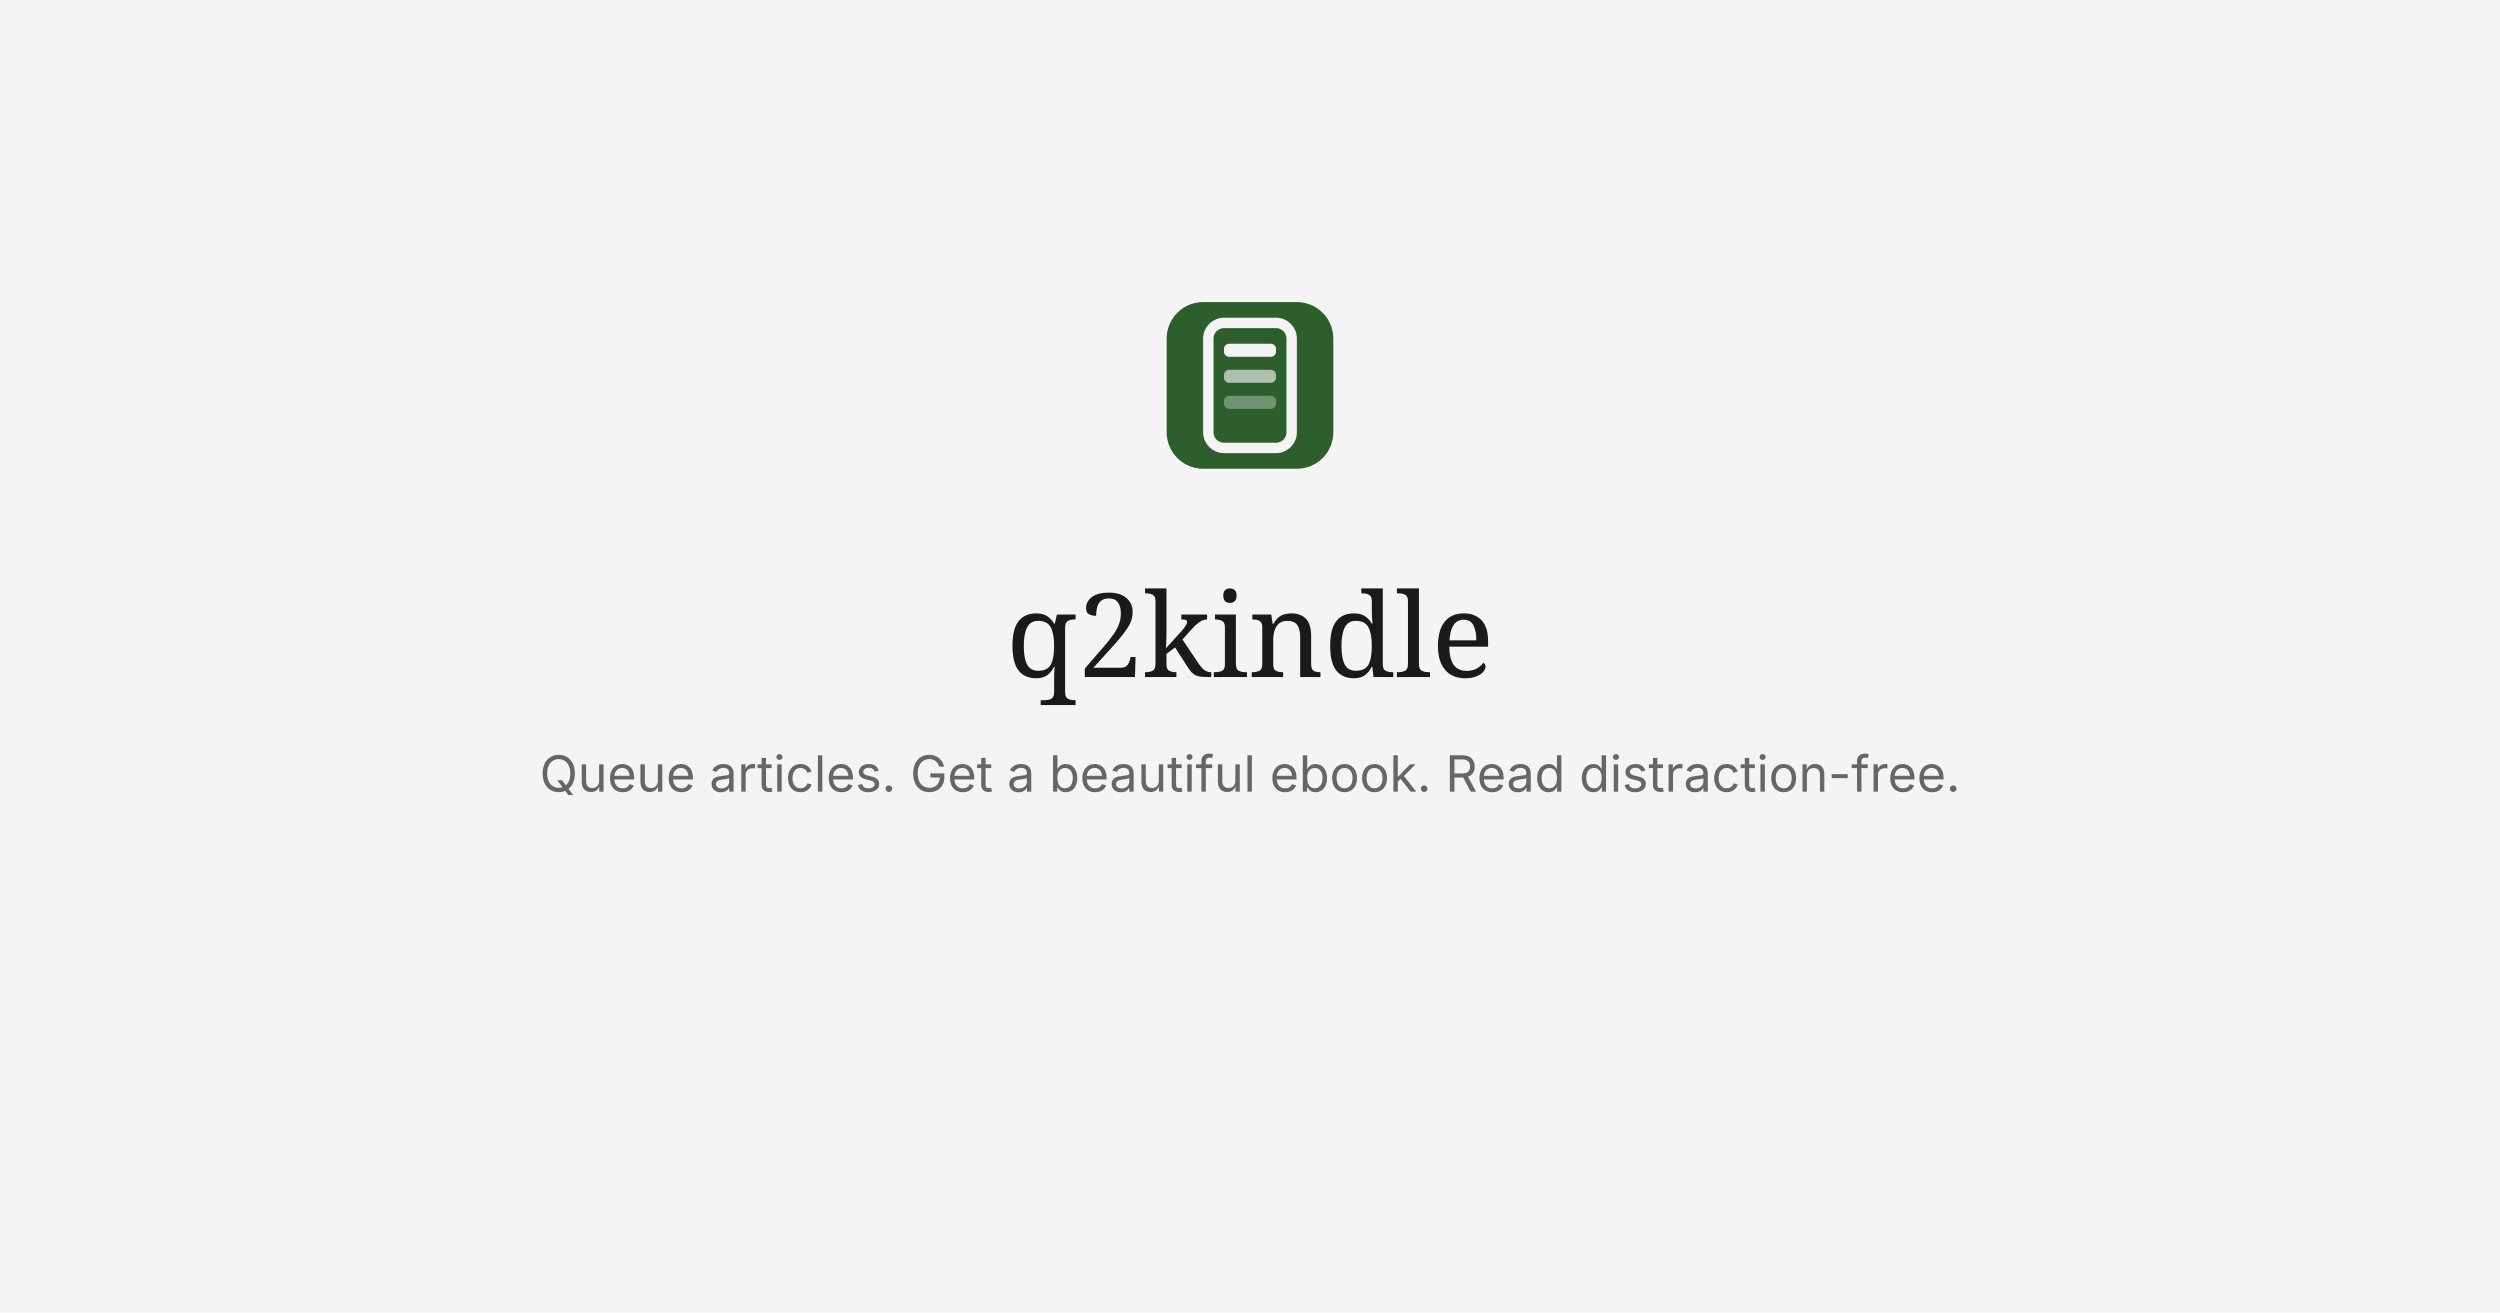
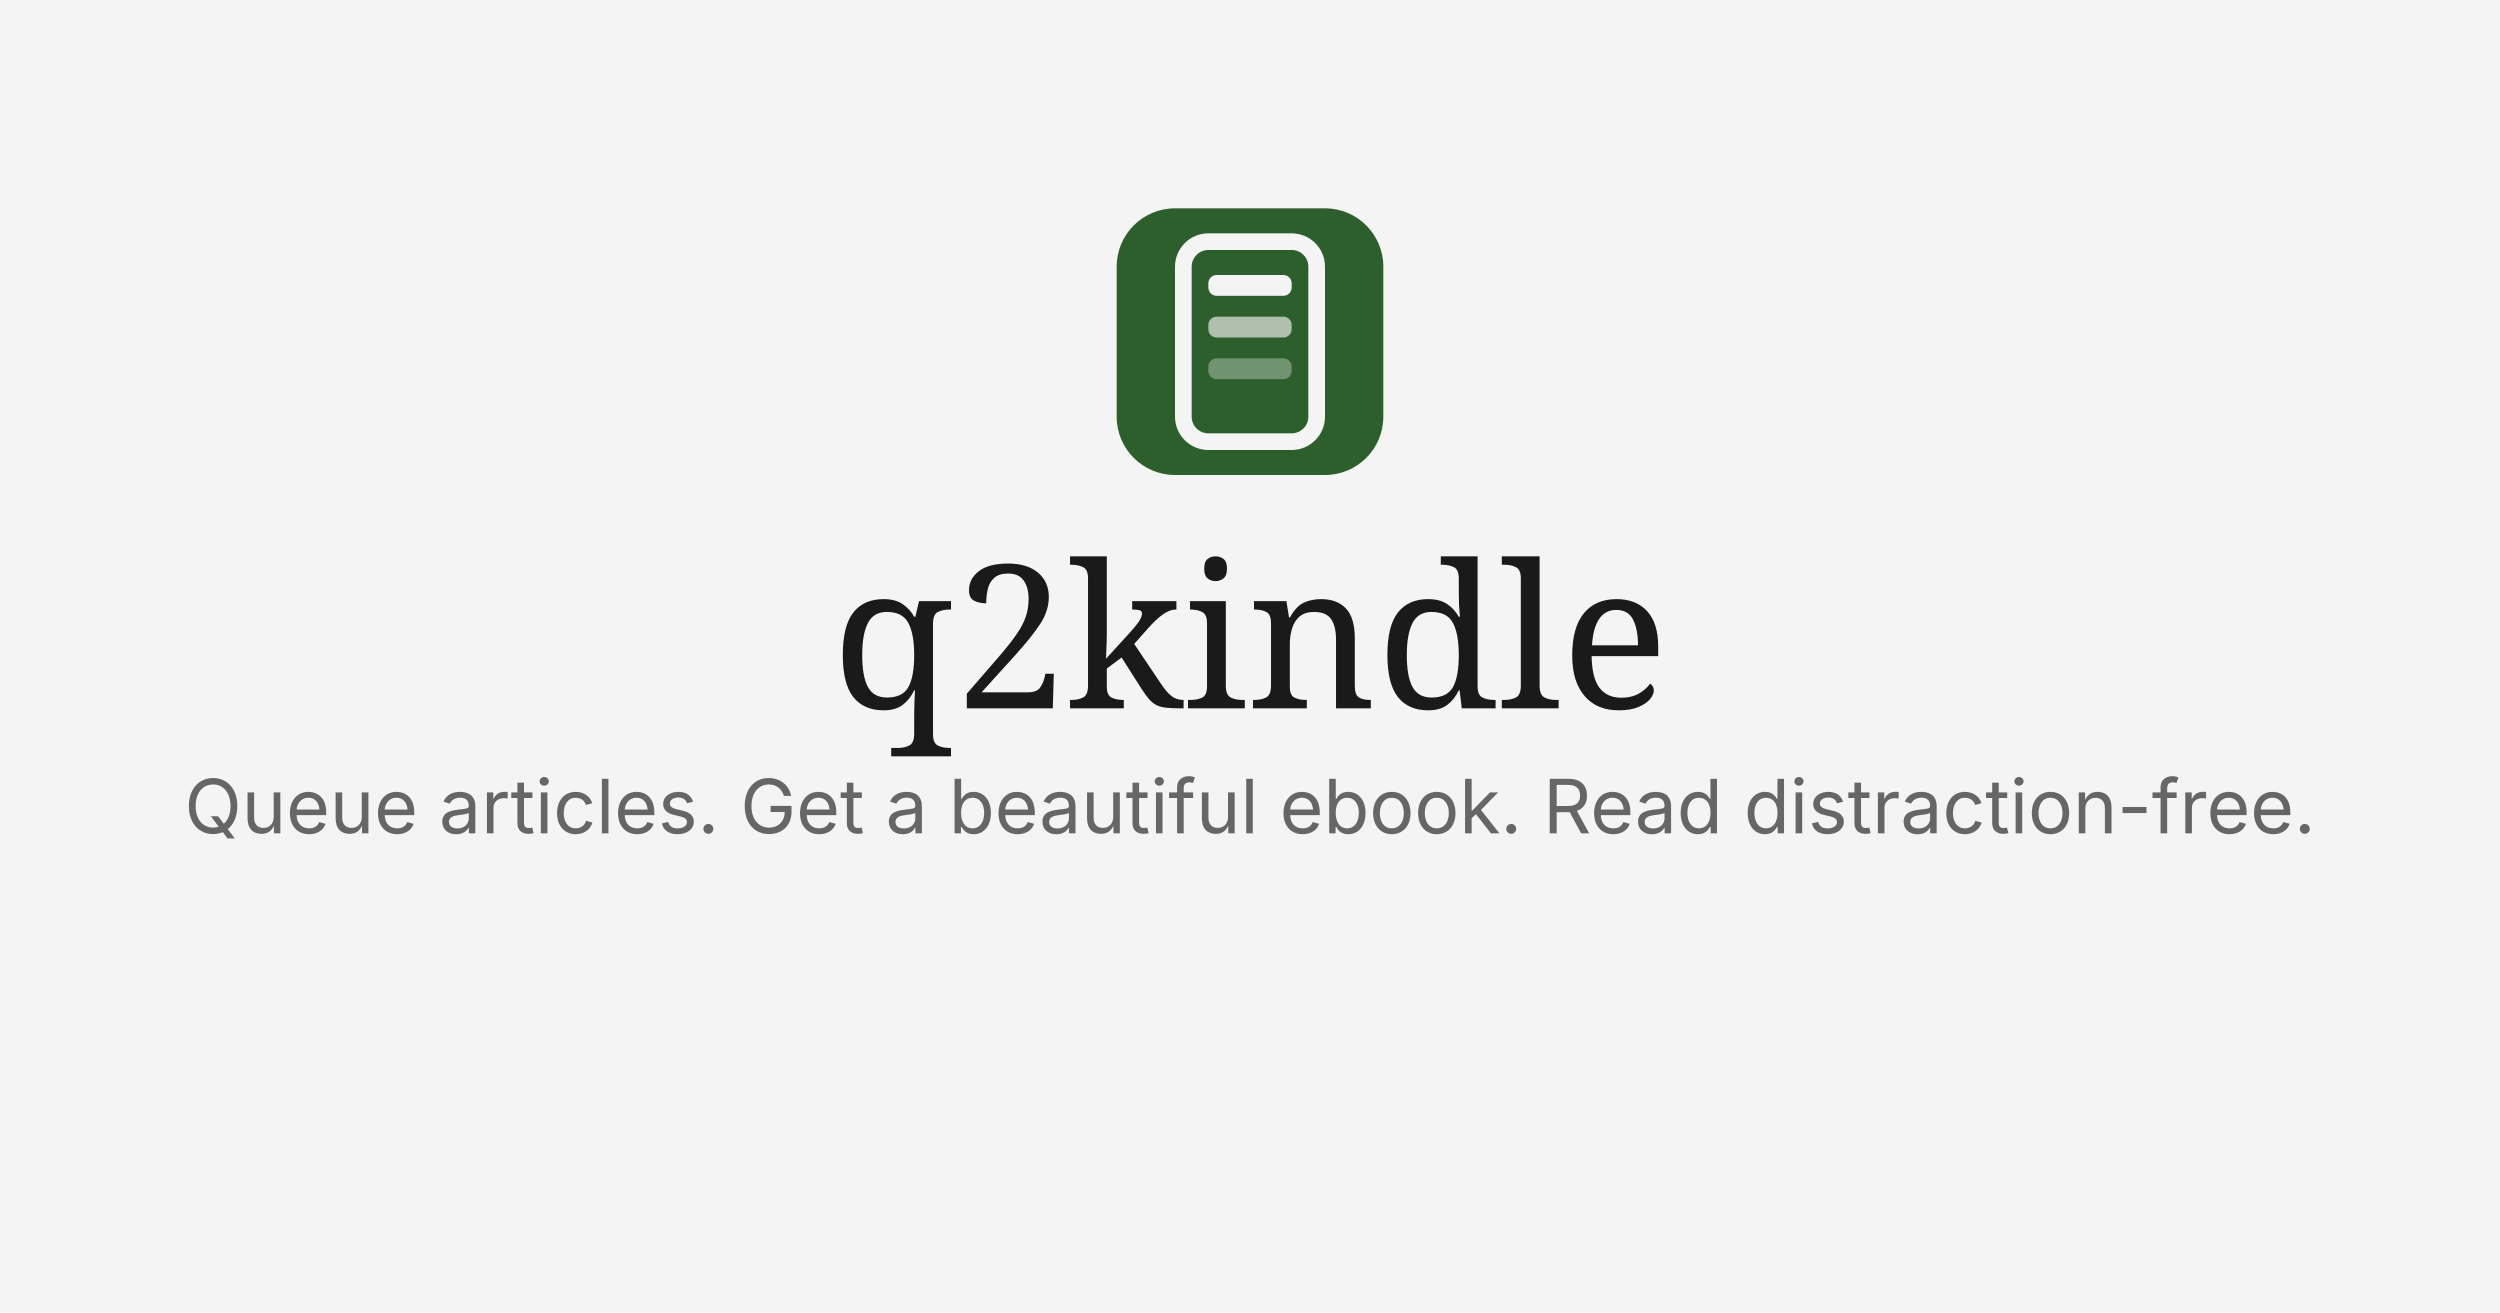
<svg xmlns="http://www.w3.org/2000/svg" width="1200" height="630" viewBox="0 0 1200 630" fill="none">
  <rect width="1200" height="630" fill="#f4f4f4" />
-   <g transform="translate(560, 145) scale(2.5)">
+   <g transform="translate(536, 100) scale(4)">
    <rect width="32" height="32" rx="7" fill="#2d5f2d" />
    <rect x="8" y="4" width="16" height="24" rx="3" stroke="#f4f4f4" stroke-width="2" fill="none" />
    <rect x="11" y="8" width="10" height="2.5" rx="1" fill="#f4f4f4" />
    <rect x="11" y="13" width="10" height="2.5" rx="1" fill="#f4f4f4" opacity="0.65" />
    <rect x="11" y="18" width="10" height="2.5" rx="1" fill="#f4f4f4" opacity="0.35" />
  </g>
-   <text x="600" y="325" text-anchor="middle" font-family="'Newsreader', Georgia, serif" font-size="56" font-weight="400" fill="#1a1a1a">q2kindle</text>
-   <text x="600" y="380" text-anchor="middle" font-family="'Inter', -apple-system, sans-serif" font-size="24" font-weight="400" fill="#666666">Queue articles. Get a beautiful ebook. Read distraction-free.</text>
+   <text x="600" y="340" text-anchor="middle" font-family="'Newsreader', Georgia, serif" font-size="96" font-weight="400" fill="#1a1a1a">q2kindle</text>
+   <text x="600" y="400" text-anchor="middle" font-family="'Inter', -apple-system, sans-serif" font-size="36" font-weight="400" fill="#666666">Queue articles. Get a beautiful ebook. Read distraction-free.</text>
</svg>
